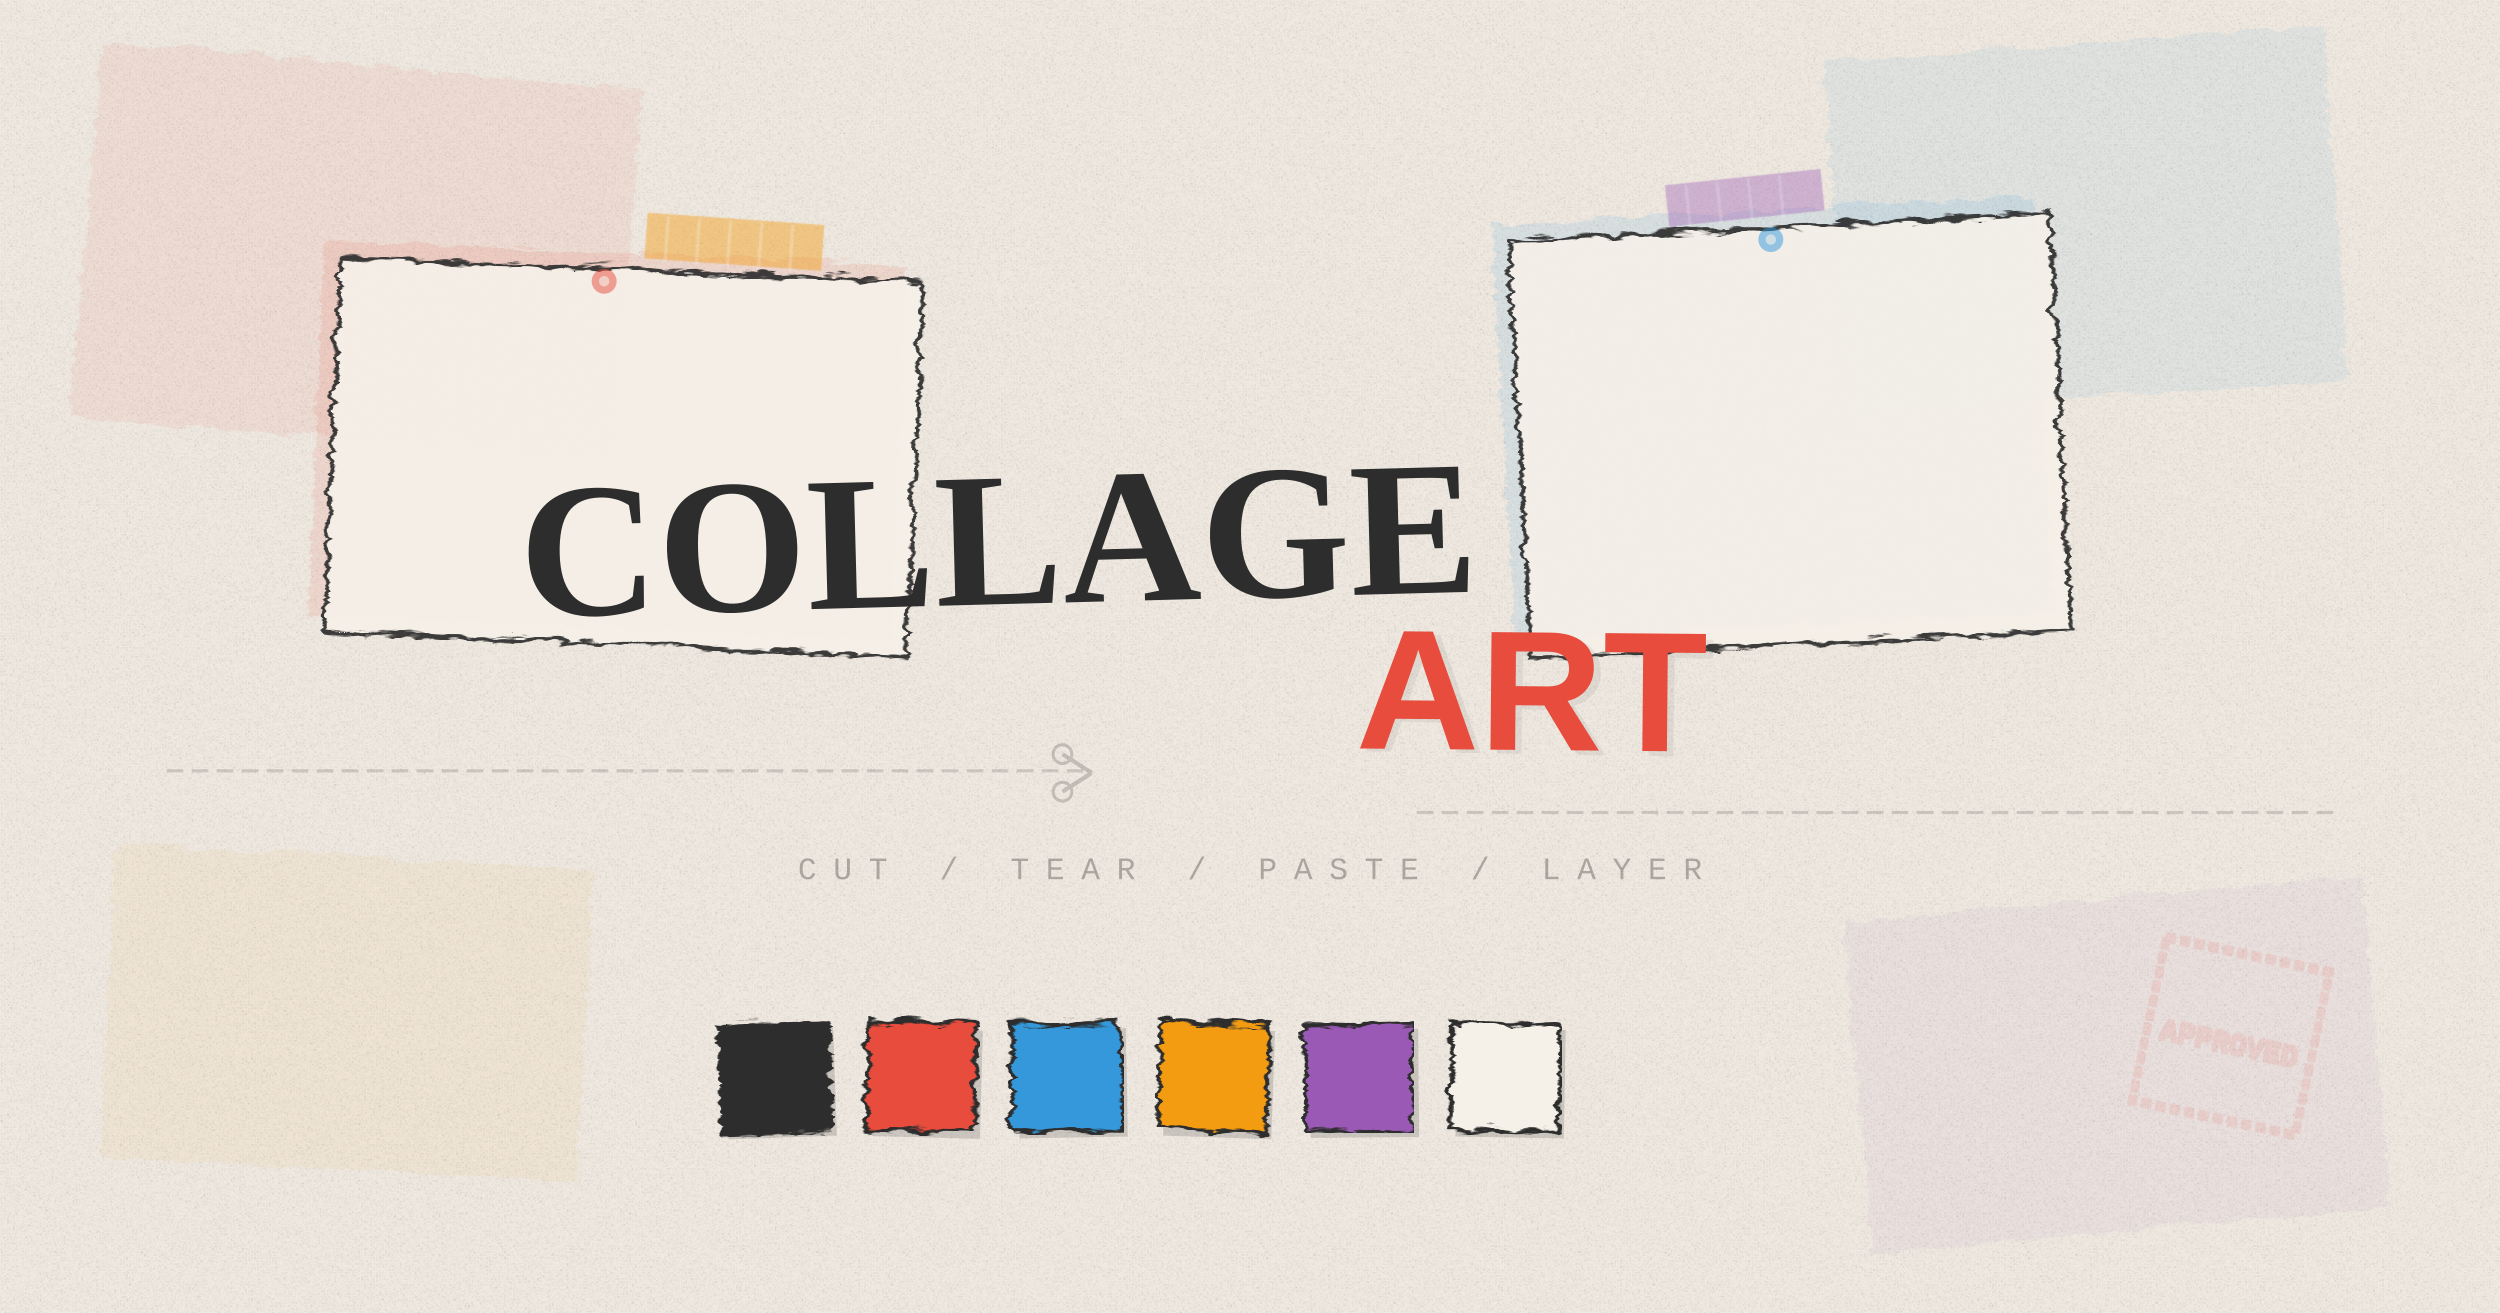
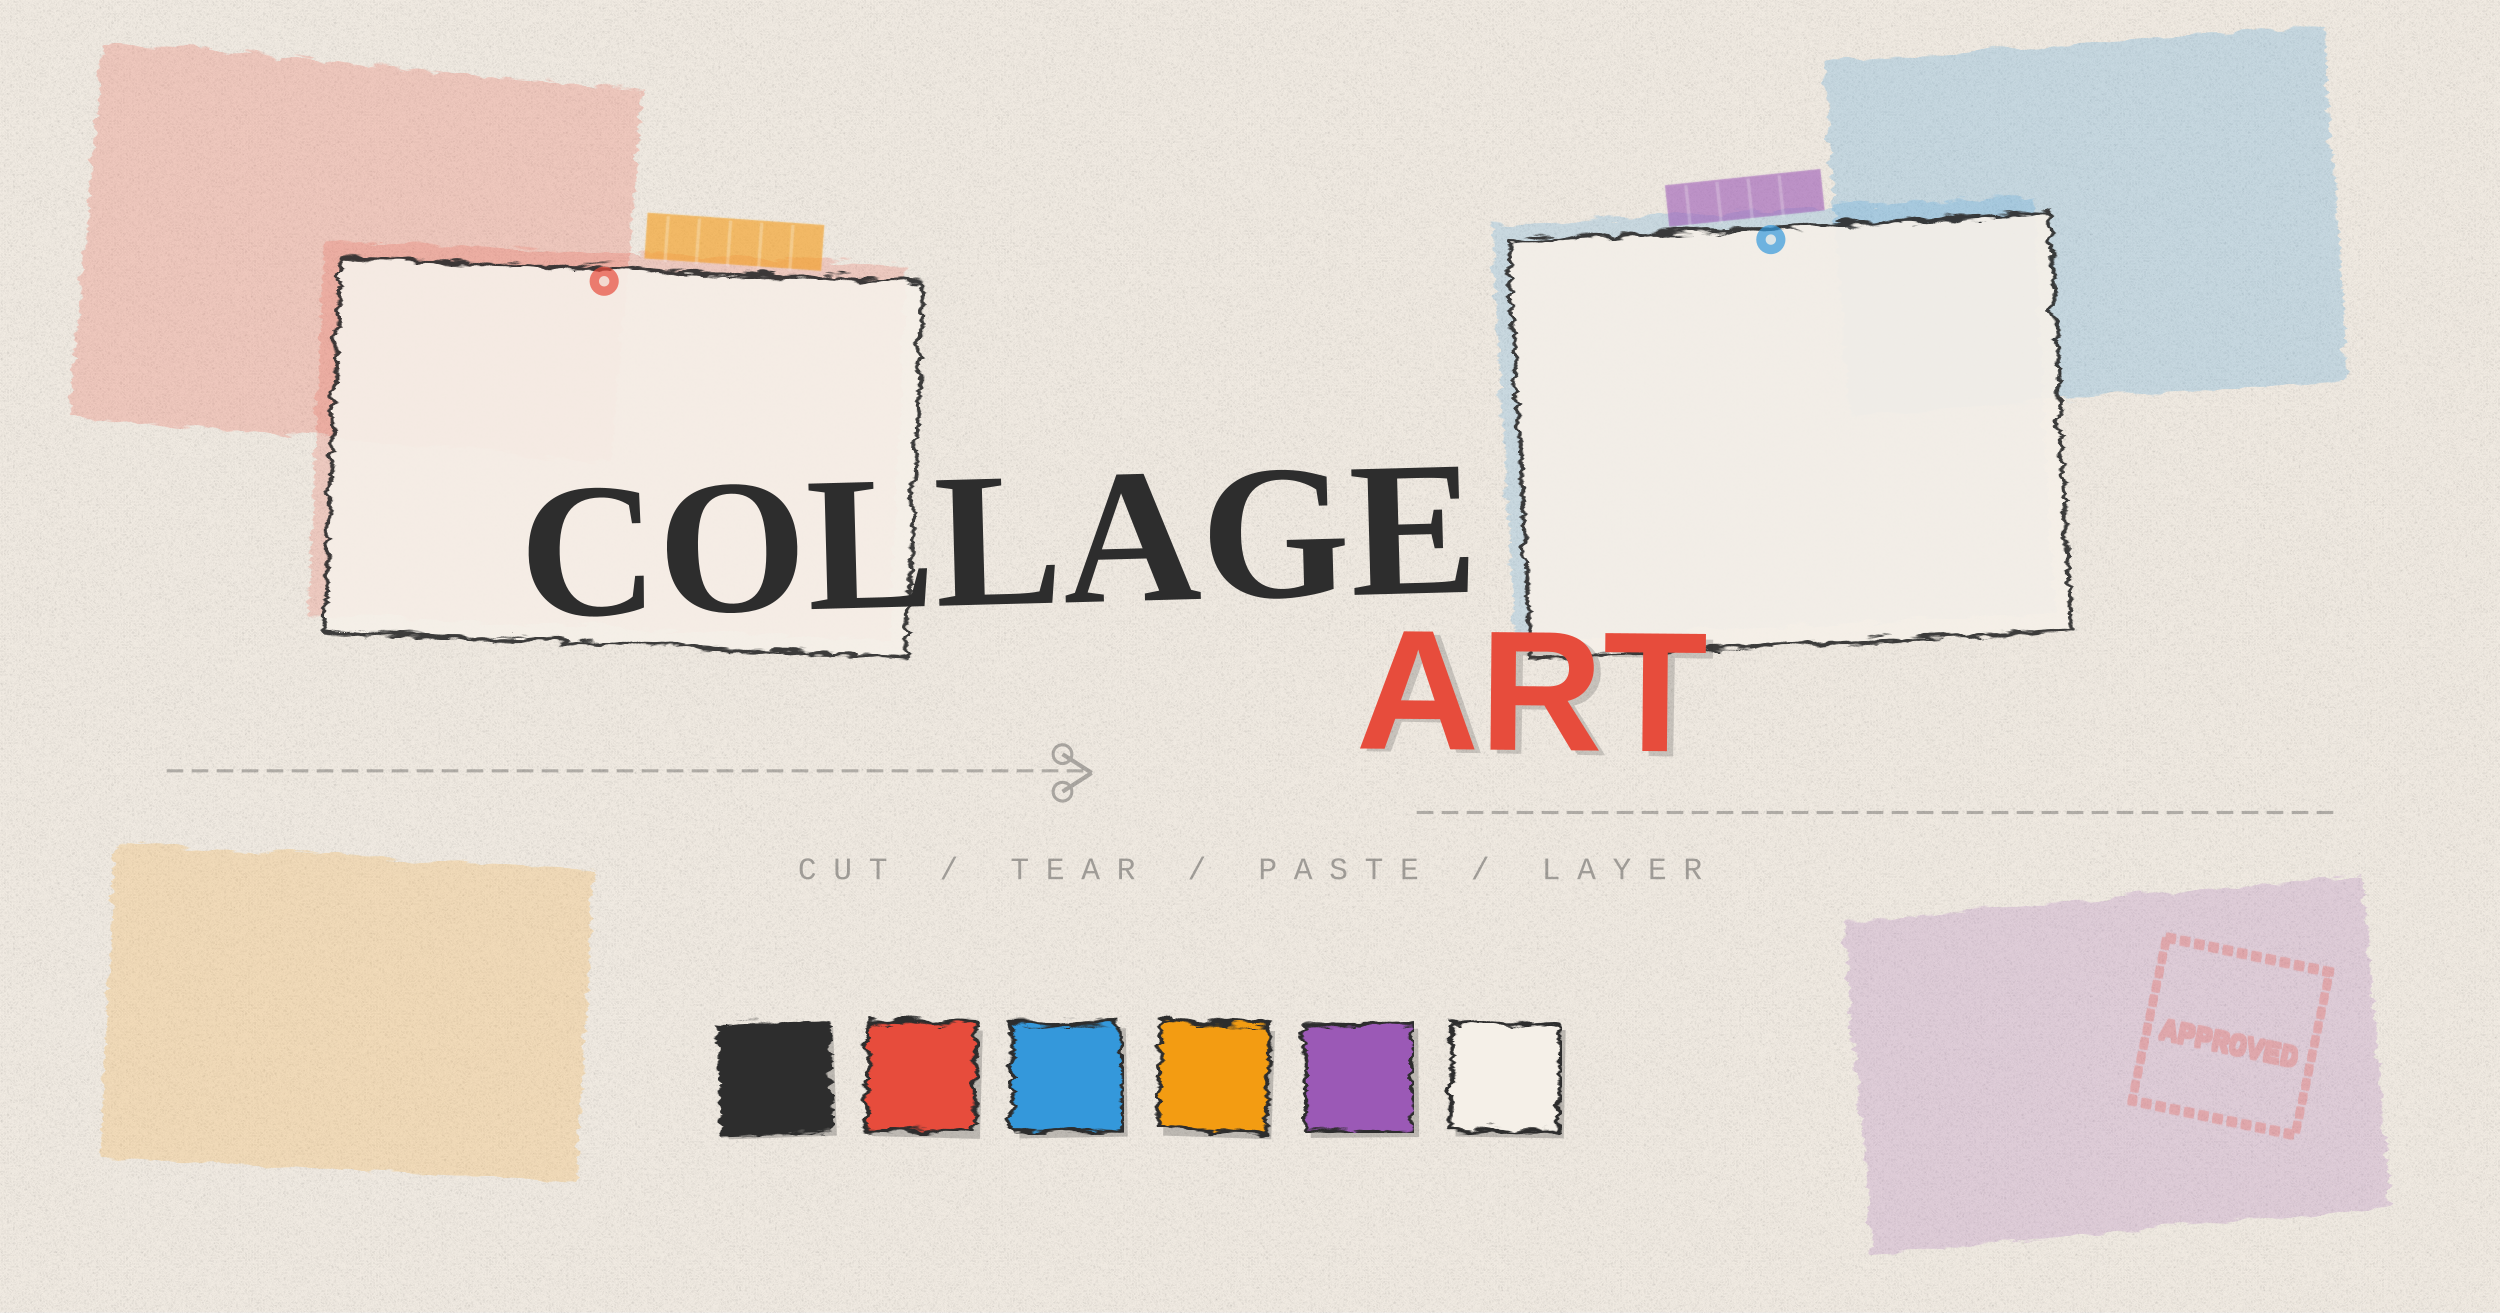
<svg xmlns="http://www.w3.org/2000/svg" width="1200" height="630" viewBox="0 0 1200 630" fill="none">
  <defs>
    <filter id="colTear" x="-2%" y="-2%" width="104%" height="104%">
      <feTurbulence baseFrequency="0.04 0.15" numOctaves="3" seed="7" result="tear" />
      <feDisplacementMap in="SourceGraphic" in2="tear" scale="6" xChannelSelector="R" yChannelSelector="G" />
    </filter>
    <filter id="colGrain" x="0" y="0" width="100%" height="100%">
      <feTurbulence baseFrequency="0.7" numOctaves="4" seed="3" stitchTiles="stitch" result="grain" />
      <feColorMatrix type="saturate" values="0" in="grain" result="mono" />
      <feBlend in="SourceGraphic" in2="mono" mode="multiply" />
    </filter>
    <filter id="colTape">
      <feGaussianBlur stdDeviation="0.5" />
      <feComponentTransfer>
-         <feFuncA type="linear" slope="0.7" />
+         <feFuncA type="linear" slope="0.8" />
      </feComponentTransfer>
    </filter>
    <filter id="colStamp">
      <feMorphology operator="dilate" radius="0.5" />
      <feGaussianBlur stdDeviation="0.4" />
    </filter>
  </defs>
  <rect width="1200" height="630" fill="#f5f0e8" />
  <rect width="1200" height="630" fill="#ebe4d8" opacity="0.30" filter="url(#colGrain)" />
-   <rect x="40" y="30" width="260" height="180" fill="#e74c3c" opacity="0.08" transform="rotate(5 170 120)" filter="url(#colTear)" />
-   <rect x="880" y="20" width="240" height="170" fill="#3498db" opacity="0.08" transform="rotate(-4 1000 105)" filter="url(#colTear)" />
-   <rect x="50" y="410" width="230" height="150" fill="#f39c12" opacity="0.06" transform="rotate(3 165 485)" filter="url(#colTear)" />
-   <rect x="890" y="430" width="250" height="160" fill="#9b59b6" opacity="0.06" transform="rotate(-5 1015 510)" filter="url(#colTear)" />
+   <rect x="40" y="30" width="260" height="180" fill="#e74c3c" opacity="0.22" transform="rotate(5 170 120)" filter="url(#colTear)" />
+   <rect x="880" y="20" width="240" height="170" fill="#3498db" opacity="0.22" transform="rotate(-4 1000 105)" filter="url(#colTear)" />
+   <rect x="50" y="410" width="230" height="150" fill="#f39c12" opacity="0.20" transform="rotate(3 165 485)" filter="url(#colTear)" />
+   <rect x="890" y="430" width="250" height="160" fill="#9b59b6" opacity="0.20" transform="rotate(-5 1015 510)" filter="url(#colTear)" />
  <g filter="url(#colTear)">
-     <rect x="150" y="120" width="280" height="180" fill="#e74c3c" opacity="0.12" transform="rotate(2.5 290 210)" />
+     <rect x="150" y="120" width="280" height="180" fill="#e74c3c" opacity="0.20" transform="rotate(2.5 290 210)" />
    <rect x="158" y="128" width="280" height="180" fill="#f5f0e8" opacity="0.92" transform="rotate(2.5 298 218)" stroke="#2d2d2d" stroke-width="2" />
  </g>
  <g filter="url(#colTear)">
-     <rect x="720" y="100" width="260" height="200" fill="#3498db" opacity="0.12" transform="rotate(-3 850 200)" />
+     <rect x="720" y="100" width="260" height="200" fill="#3498db" opacity="0.20" transform="rotate(-3 850 200)" />
    <rect x="728" y="108" width="260" height="200" fill="#f5f0e8" opacity="0.92" transform="rotate(-3 858 208)" stroke="#2d2d2d" stroke-width="2" />
  </g>
  <g filter="url(#colTape)">
-     <rect x="310" y="105" width="85" height="22" fill="#f39c12" opacity="0.65" transform="rotate(4 352 116)" />
-     <line x1="320" y1="106" x2="320" y2="128" stroke="#fff" stroke-width="1.5" opacity="0.25" transform="rotate(4 352 116)" />
-     <line x1="335" y1="106" x2="335" y2="128" stroke="#fff" stroke-width="1.5" opacity="0.25" transform="rotate(4 352 116)" />
-     <line x1="350" y1="106" x2="350" y2="128" stroke="#fff" stroke-width="1.5" opacity="0.25" transform="rotate(4 352 116)" />
-     <line x1="365" y1="106" x2="365" y2="128" stroke="#fff" stroke-width="1.5" opacity="0.25" transform="rotate(4 352 116)" />
-     <line x1="380" y1="106" x2="380" y2="128" stroke="#fff" stroke-width="1.5" opacity="0.25" transform="rotate(4 352 116)" />
+     <rect x="310" y="105" width="85" height="22" fill="#f39c12" opacity="0.78" transform="rotate(4 352 116)" />
+     <line x1="320" y1="106" x2="320" y2="128" stroke="#fff" stroke-width="1.5" opacity="0.30" transform="rotate(4 352 116)" />
+     <line x1="335" y1="106" x2="335" y2="128" stroke="#fff" stroke-width="1.5" opacity="0.30" transform="rotate(4 352 116)" />
+     <line x1="350" y1="106" x2="350" y2="128" stroke="#fff" stroke-width="1.5" opacity="0.30" transform="rotate(4 352 116)" />
+     <line x1="365" y1="106" x2="365" y2="128" stroke="#fff" stroke-width="1.5" opacity="0.30" transform="rotate(4 352 116)" />
+     <line x1="380" y1="106" x2="380" y2="128" stroke="#fff" stroke-width="1.5" opacity="0.30" transform="rotate(4 352 116)" />
  </g>
  <g filter="url(#colTape)">
-     <rect x="800" y="85" width="75" height="20" fill="#9b59b6" opacity="0.55" transform="rotate(-6 837 95)" />
-     <line x1="810" y1="86" x2="810" y2="106" stroke="#fff" stroke-width="1.5" opacity="0.20" transform="rotate(-6 837 95)" />
-     <line x1="825" y1="86" x2="825" y2="106" stroke="#fff" stroke-width="1.5" opacity="0.20" transform="rotate(-6 837 95)" />
-     <line x1="840" y1="86" x2="840" y2="106" stroke="#fff" stroke-width="1.5" opacity="0.20" transform="rotate(-6 837 95)" />
-     <line x1="855" y1="86" x2="855" y2="106" stroke="#fff" stroke-width="1.5" opacity="0.20" transform="rotate(-6 837 95)" />
+     <rect x="800" y="85" width="75" height="20" fill="#9b59b6" opacity="0.75" transform="rotate(-6 837 95)" />
+     <line x1="810" y1="86" x2="810" y2="106" stroke="#fff" stroke-width="1.5" opacity="0.25" transform="rotate(-6 837 95)" />
+     <line x1="825" y1="86" x2="825" y2="106" stroke="#fff" stroke-width="1.5" opacity="0.25" transform="rotate(-6 837 95)" />
+     <line x1="840" y1="86" x2="840" y2="106" stroke="#fff" stroke-width="1.5" opacity="0.25" transform="rotate(-6 837 95)" />
+     <line x1="855" y1="86" x2="855" y2="106" stroke="#fff" stroke-width="1.5" opacity="0.25" transform="rotate(-6 837 95)" />
  </g>
-   <line x1="80" y1="370" x2="520" y2="370" stroke="#2d2d2d" stroke-width="1.5" stroke-dasharray="8 4" opacity="0.18" />
-   <line x1="680" y1="390" x2="1120" y2="390" stroke="#2d2d2d" stroke-width="1.5" stroke-dasharray="8 4" opacity="0.18" />
-   <g transform="translate(510, 362)" opacity="0.22">
+   <line x1="80" y1="370" x2="520" y2="370" stroke="#2d2d2d" stroke-width="1.5" stroke-dasharray="8 4" opacity="0.32" />
+   <line x1="680" y1="390" x2="1120" y2="390" stroke="#2d2d2d" stroke-width="1.5" stroke-dasharray="8 4" opacity="0.32" />
+   <g transform="translate(510, 362)" opacity="0.35">
    <line x1="0" y1="0" x2="14" y2="9" stroke="#2d2d2d" stroke-width="2" />
    <line x1="0" y1="18" x2="14" y2="9" stroke="#2d2d2d" stroke-width="2" />
    <circle cx="0" cy="0" r="4.5" fill="none" stroke="#2d2d2d" stroke-width="1.5" />
    <circle cx="0" cy="18" r="4.5" fill="none" stroke="#2d2d2d" stroke-width="1.5" />
  </g>
  <text x="480" y="290" font-family="Georgia, 'Times New Roman', serif" font-size="92" font-weight="700" fill="#2d2d2d" text-anchor="middle" transform="rotate(-1.5 480 290)">COLLAGE</text>
-   <text x="738" y="362" font-family="Arial, Helvetica, sans-serif" font-size="82" font-weight="900" fill="#2d2d2d" text-anchor="middle" opacity="0.08" transform="rotate(1 738 362)">ART</text>
+   <text x="738" y="362" font-family="Arial, Helvetica, sans-serif" font-size="82" font-weight="900" fill="#2d2d2d" text-anchor="middle" opacity="0.20" transform="rotate(1 738 362)">ART</text>
  <text x="735" y="360" font-family="Arial, Helvetica, sans-serif" font-size="82" font-weight="900" fill="#e74c3c" text-anchor="middle" transform="rotate(0.5 735 360)">ART</text>
-   <text x="600" y="422" font-family="'Courier New', monospace" font-size="15" fill="#2d2d2d" text-anchor="middle" opacity="0.35" letter-spacing="8">CUT / TEAR / PASTE / LAYER</text>
+   <text x="600" y="422" font-family="'Courier New', monospace" font-size="15" fill="#2d2d2d" text-anchor="middle" opacity="0.40" letter-spacing="8">CUT / TEAR / PASTE / LAYER</text>
  <g transform="rotate(-2 375 525)">
-     <rect x="349" y="494" width="52" height="52" fill="#2d2d2d" opacity="0.18" />
+     <rect x="349" y="494" width="52" height="52" fill="#2d2d2d" opacity="0.25" />
    <rect x="345" y="490" width="52" height="52" fill="#2d2d2d" stroke="#2d2d2d" stroke-width="2" filter="url(#colTear)" />
  </g>
  <g transform="rotate(1.5 445 523)">
-     <rect x="419" y="494" width="52" height="52" fill="#2d2d2d" opacity="0.18" />
+     <rect x="419" y="494" width="52" height="52" fill="#2d2d2d" opacity="0.25" />
    <rect x="415" y="490" width="52" height="52" fill="#e74c3c" stroke="#2d2d2d" stroke-width="2" filter="url(#colTear)" />
  </g>
  <g transform="rotate(-1 515 527)">
-     <rect x="489" y="494" width="52" height="52" fill="#2d2d2d" opacity="0.18" />
+     <rect x="489" y="494" width="52" height="52" fill="#2d2d2d" opacity="0.25" />
    <rect x="485" y="490" width="52" height="52" fill="#3498db" stroke="#2d2d2d" stroke-width="2" filter="url(#colTear)" />
  </g>
  <g transform="rotate(2 585 524)">
-     <rect x="559" y="494" width="52" height="52" fill="#2d2d2d" opacity="0.18" />
+     <rect x="559" y="494" width="52" height="52" fill="#2d2d2d" opacity="0.25" />
    <rect x="555" y="490" width="52" height="52" fill="#f39c12" stroke="#2d2d2d" stroke-width="2" filter="url(#colTear)" />
  </g>
  <g transform="rotate(-0.5 655 526)">
-     <rect x="629" y="494" width="52" height="52" fill="#2d2d2d" opacity="0.18" />
+     <rect x="629" y="494" width="52" height="52" fill="#2d2d2d" opacity="0.25" />
    <rect x="625" y="490" width="52" height="52" fill="#9b59b6" stroke="#2d2d2d" stroke-width="2" filter="url(#colTear)" />
  </g>
  <g transform="rotate(1 725 525)">
-     <rect x="699" y="494" width="52" height="52" fill="#2d2d2d" opacity="0.18" />
+     <rect x="699" y="494" width="52" height="52" fill="#2d2d2d" opacity="0.25" />
    <rect x="695" y="490" width="52" height="52" fill="#f5f0e8" stroke="#2d2d2d" stroke-width="2" filter="url(#colTear)" />
  </g>
-   <g transform="translate(1040, 450) rotate(12)" opacity="0.12" filter="url(#colStamp)">
+   <g transform="translate(1040, 450) rotate(12)" opacity="0.28" filter="url(#colStamp)">
    <rect x="0" y="0" width="80" height="80" fill="none" stroke="#e74c3c" stroke-width="3" stroke-dasharray="4 3" />
    <text x="40" y="48" font-family="'Courier New', monospace" font-size="14" fill="#e74c3c" text-anchor="middle" font-weight="700">APPROVED</text>
  </g>
-   <circle cx="290" cy="135" r="6" fill="#e74c3c" opacity="0.5" />
-   <circle cx="290" cy="135" r="2.5" fill="#f5f0e8" opacity="0.6" />
-   <circle cx="850" cy="115" r="6" fill="#3498db" opacity="0.5" />
-   <circle cx="850" cy="115" r="2.5" fill="#f5f0e8" opacity="0.6" />
+   <circle cx="290" cy="135" r="7" fill="#e74c3c" opacity="0.70" />
+   <circle cx="290" cy="135" r="2.5" fill="#f5f0e8" opacity="0.80" />
+   <circle cx="850" cy="115" r="7" fill="#3498db" opacity="0.70" />
+   <circle cx="850" cy="115" r="2.5" fill="#f5f0e8" opacity="0.80" />
</svg>
